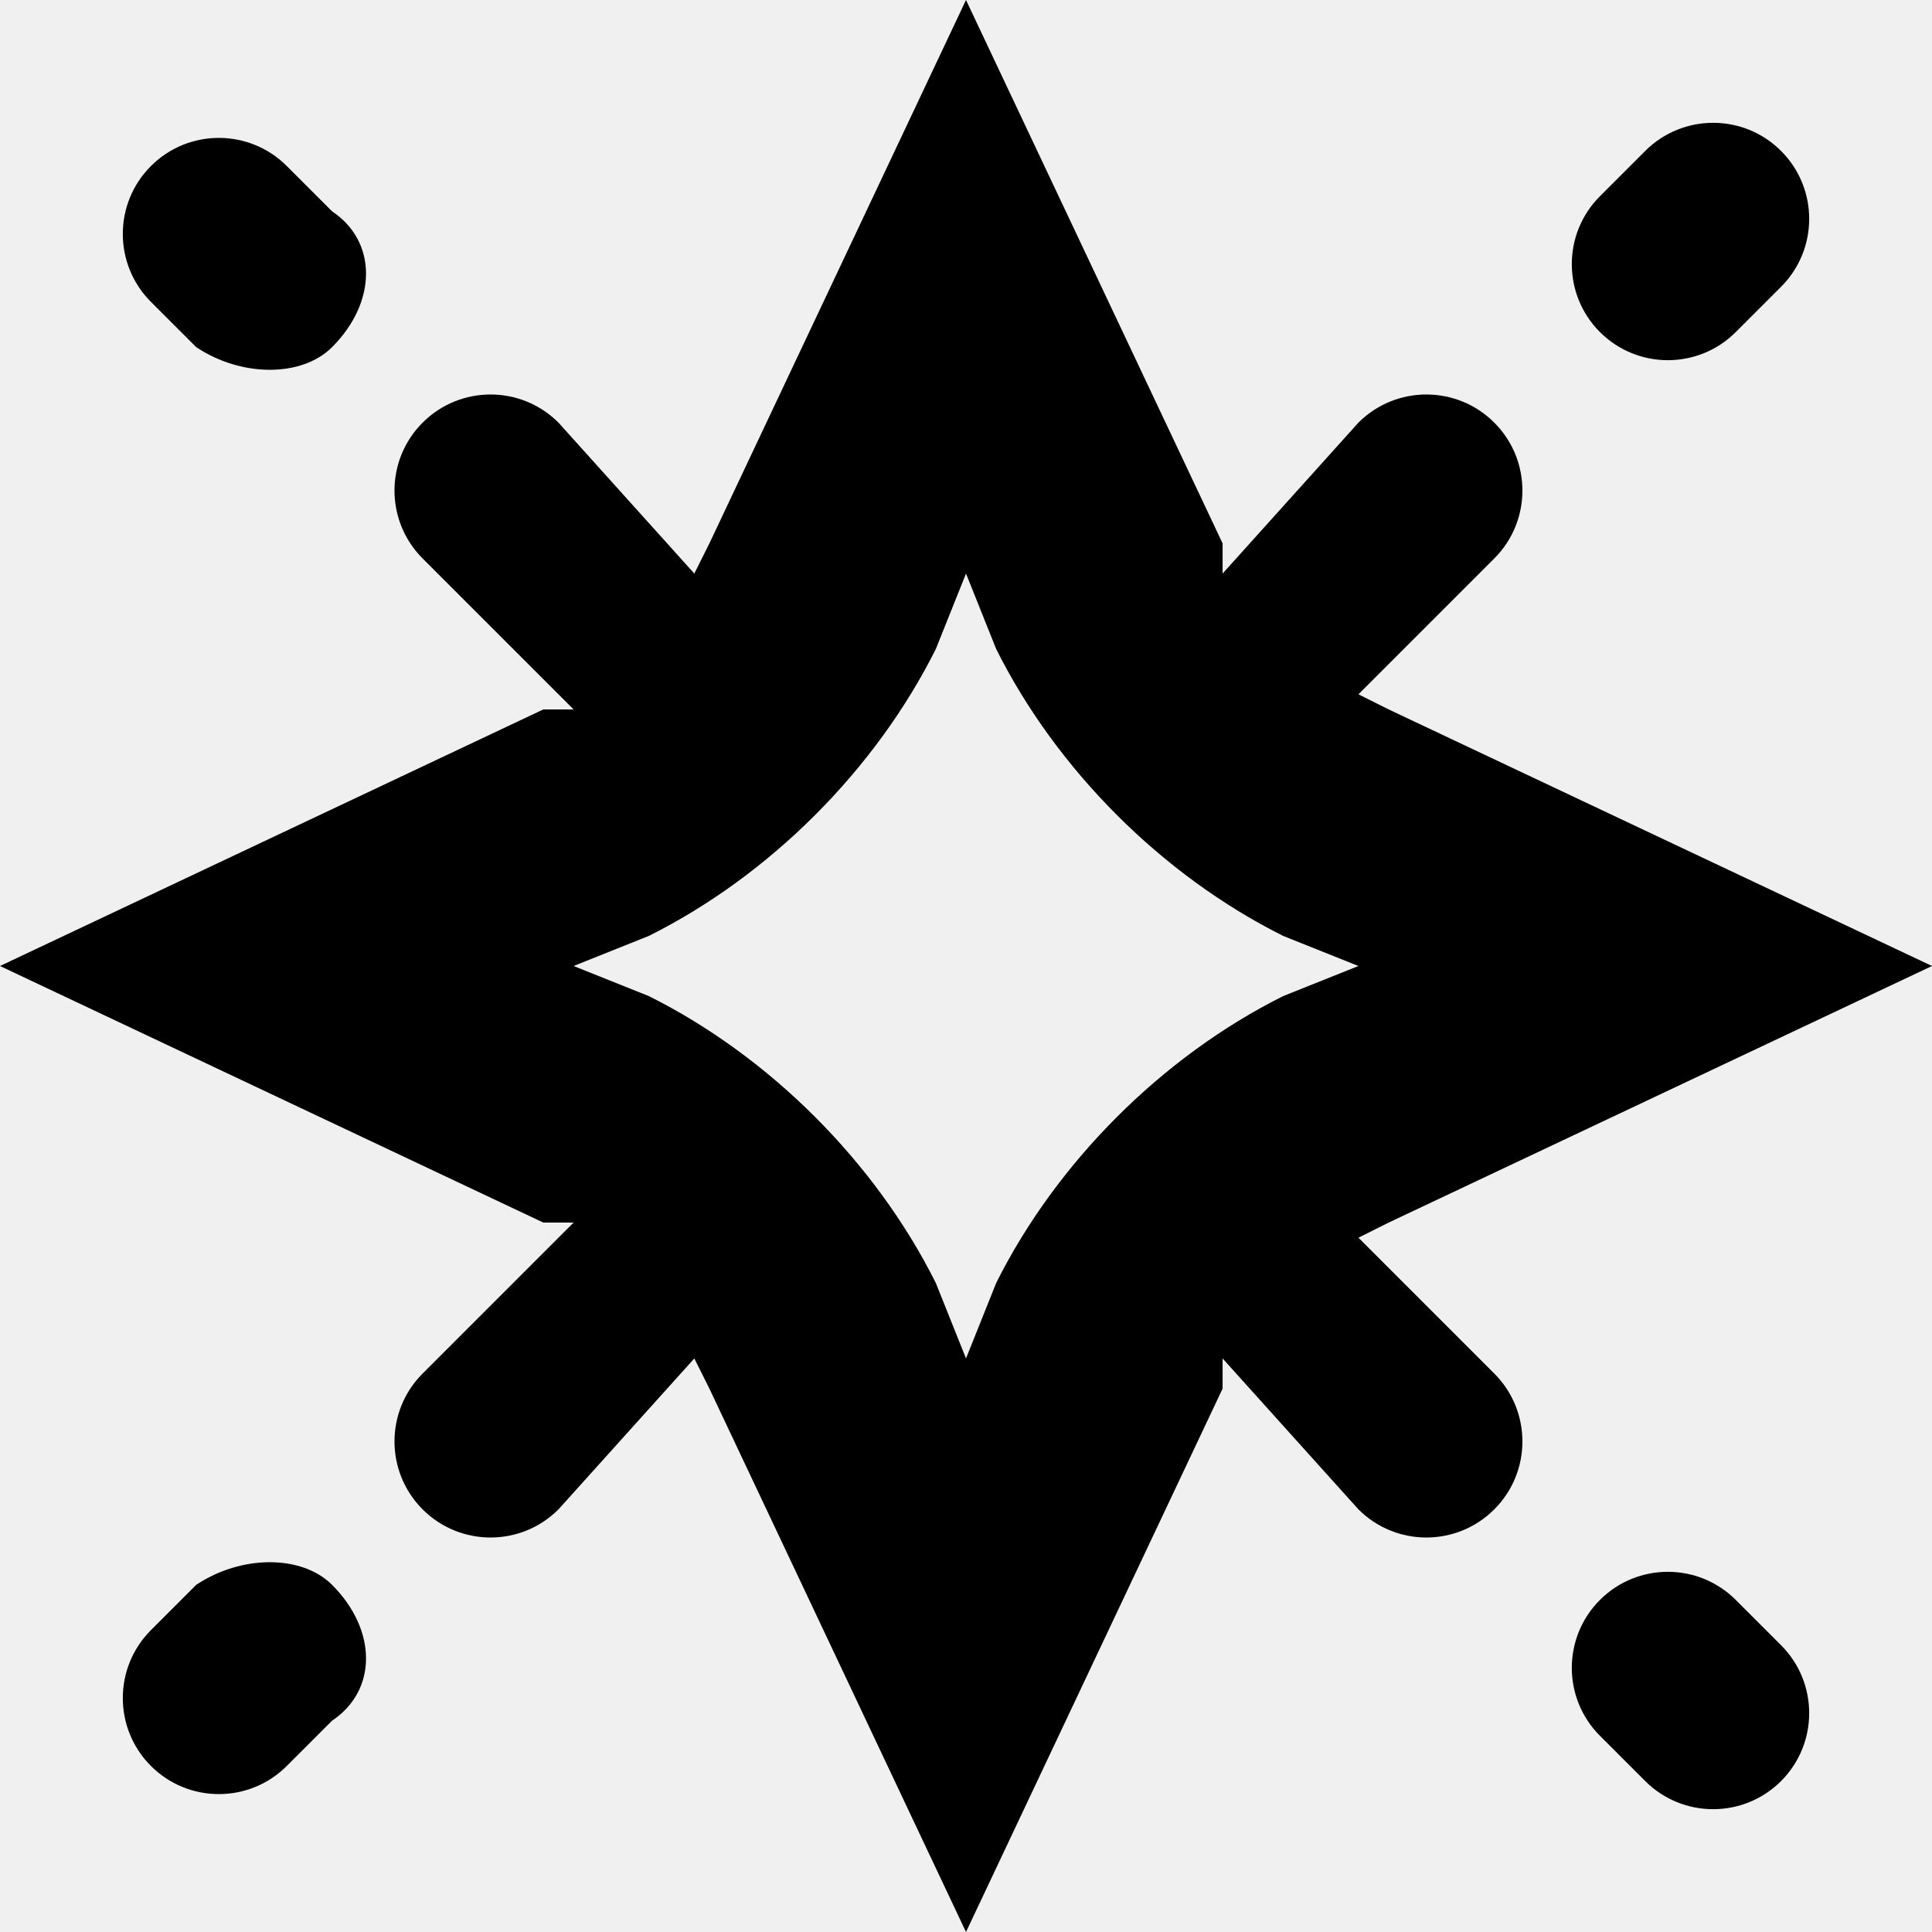
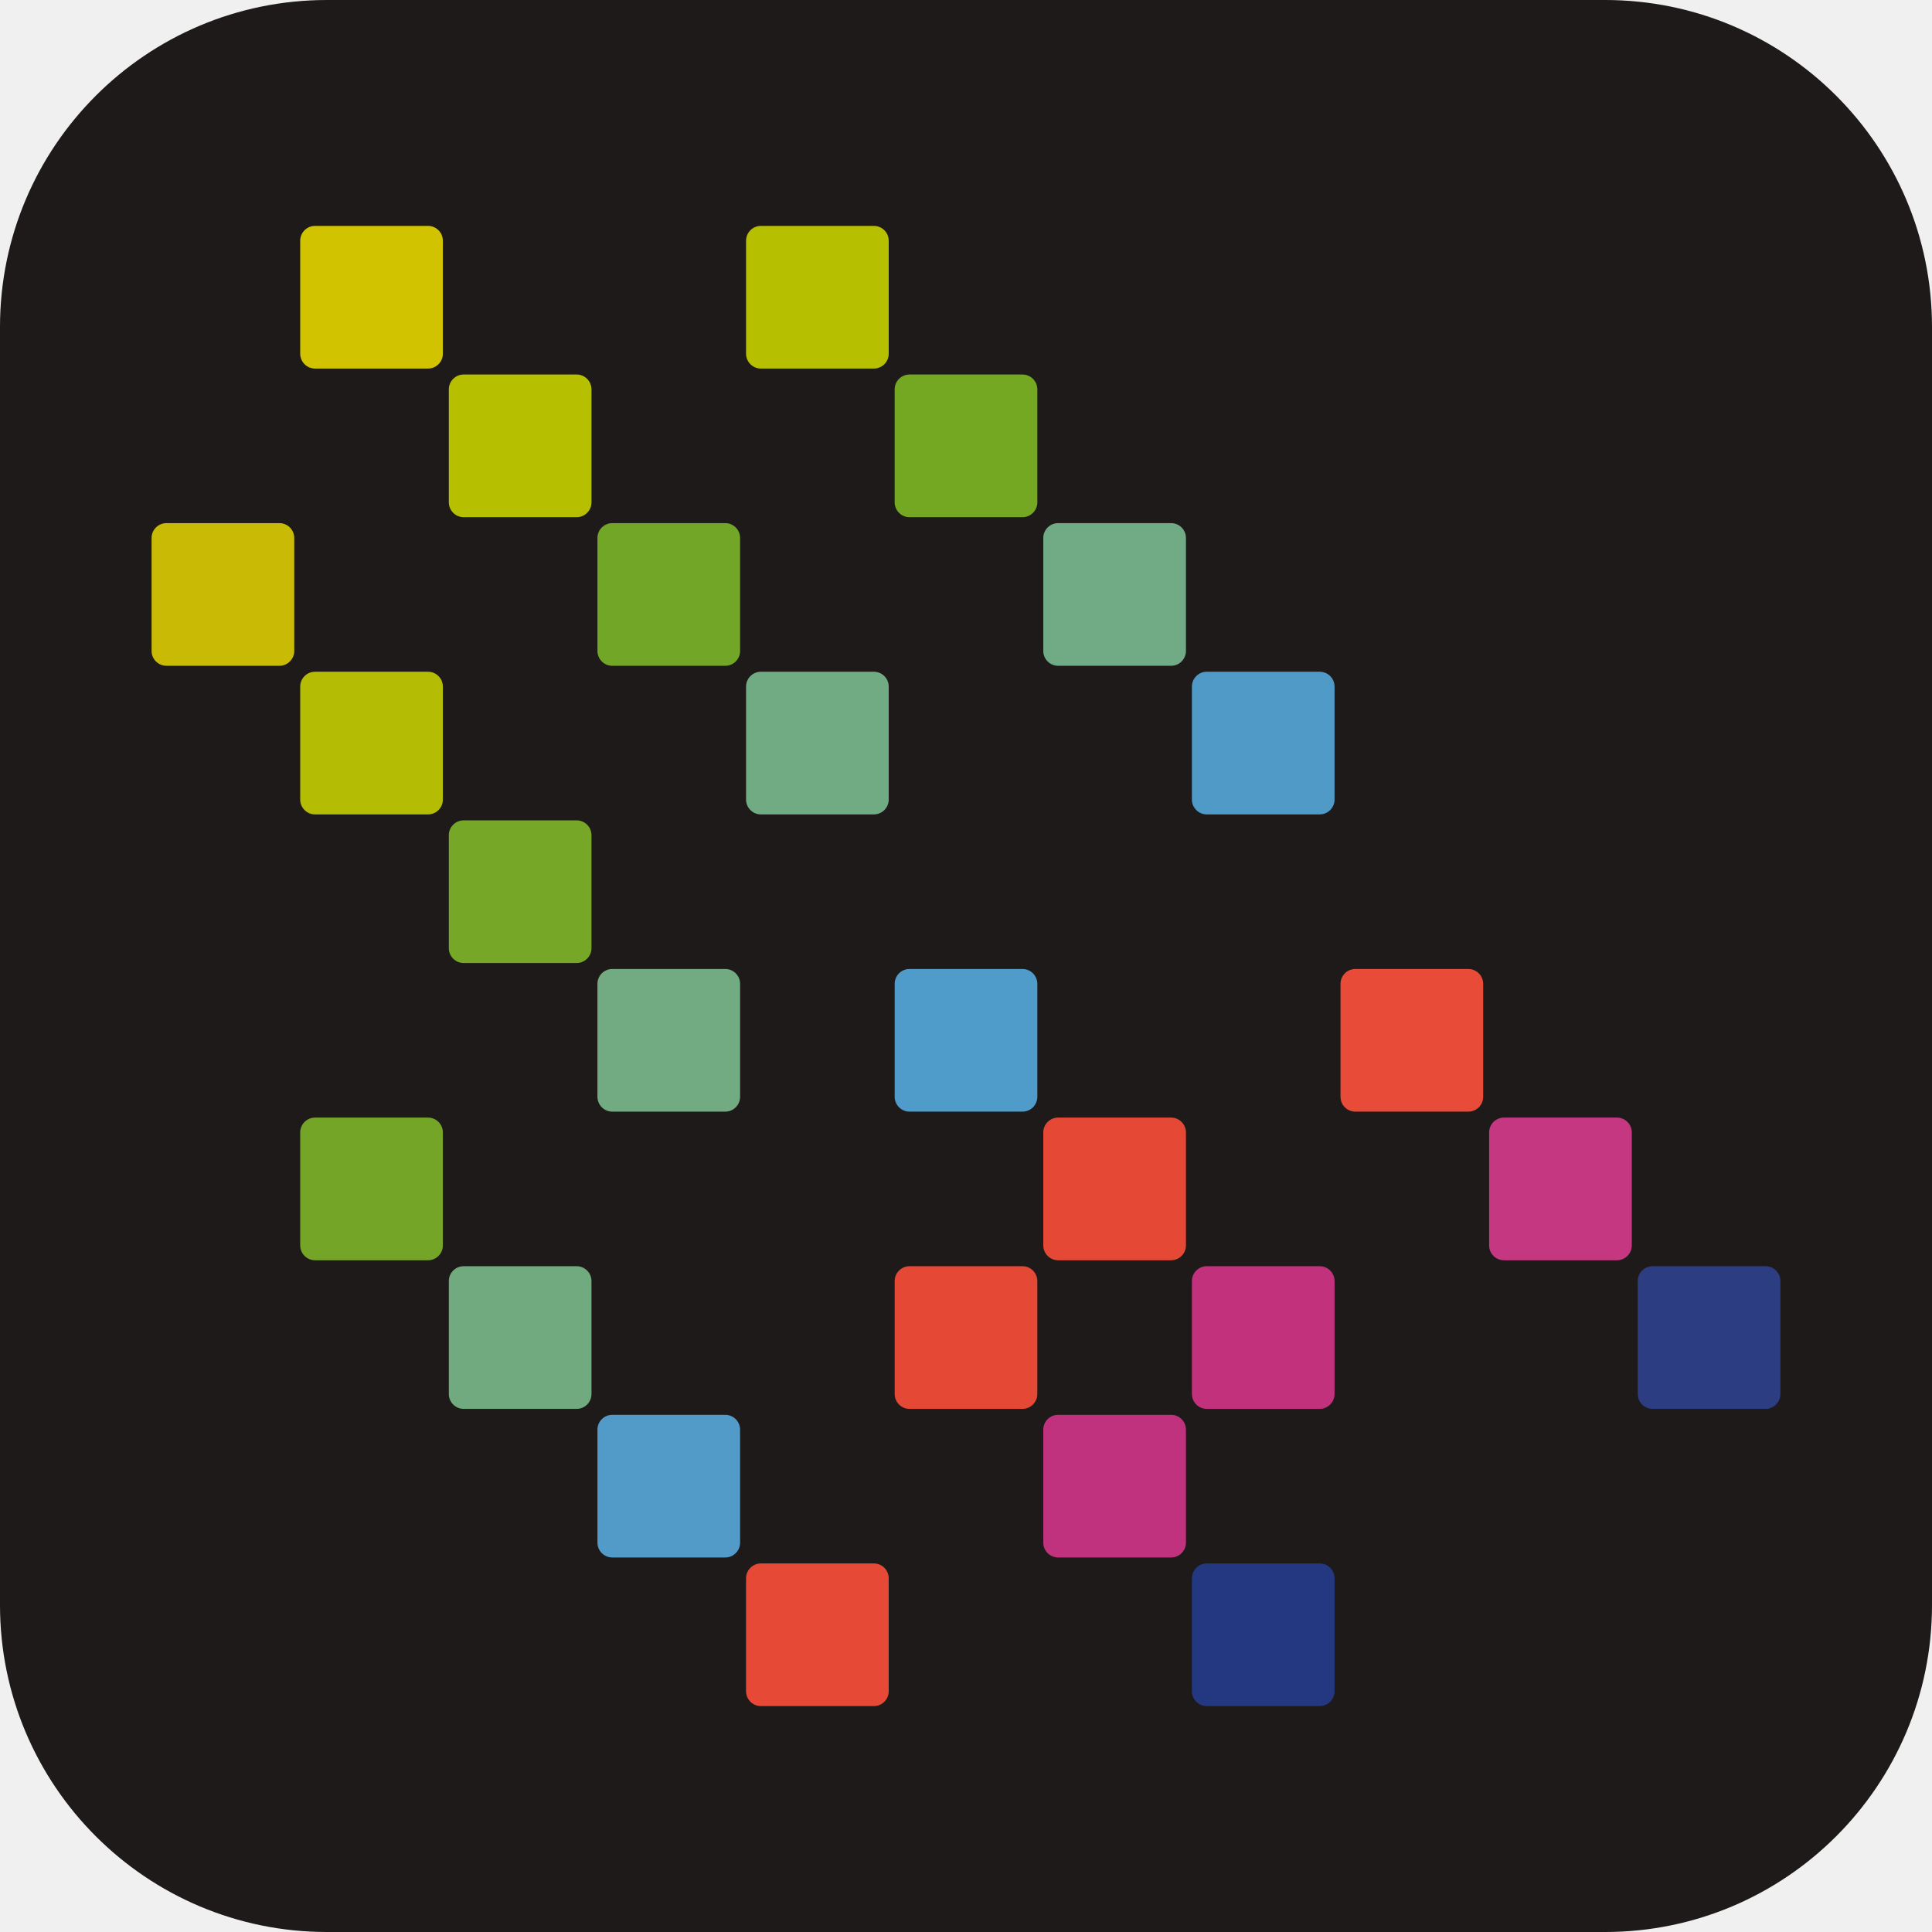
- <svg xmlns="http://www.w3.org/2000/svg" viewBox="0 0 128 128">
-   <path fill-rule="evenodd" d="M81 36 64 0 47 36l-1 2-9-10a6 6 0 0 0-9 9l10 10h-2L0 64l36 17h2L28 91a6 6 0 1 0 9 9l9-10 1 2 17 36 17-36v-2l9 10a6 6 0 1 0 9-9l-9-9 2-1 36-17-36-17-2-1 9-9a6 6 0 1 0-9-9l-9 10v-2Zm-17 2-2 5c-4 8-11 15-19 19l-5 2 5 2c8 4 15 11 19 19l2 5 2-5c4-8 11-15 19-19l5-2-5-2c-8-4-15-11-19-19l-2-5Z" clip-rule="evenodd" />
-   <path d="M118 19a6 6 0 0 0-9-9l-3 3a6 6 0 1 0 9 9l3-3Zm-96 4c-2 2-6 2-9 0l-3-3a6 6 0 1 1 9-9l3 3c3 2 3 6 0 9Zm0 82c-2-2-6-2-9 0l-3 3a6 6 0 1 0 9 9l3-3c3-2 3-6 0-9Zm96 4a6 6 0 0 1-9 9l-3-3a6 6 0 1 1 9-9l3 3Z" />
-   <style>path{fill:#000}@media (prefers-color-scheme:dark){path{fill:#fff}}</style>
+ <svg xmlns="http://www.w3.org/2000/svg" viewBox="1 -0.5 13 13">
+   <rect x="1" y="-0.5" width="13" height="13" rx="2.2" fill="#1d1a19" />
+   <rect x="3.02" y="1.02" width="0.96" height="0.96" rx="0.1" fill="#d2c300" />
+   <rect x="6.02" y="1.02" width="0.96" height="0.96" rx="0.1" fill="#b6bf00" />
+   <rect x="4.02" y="2.02" width="0.96" height="0.96" rx="0.1" fill="#b6c000" />
+   <rect x="7.02" y="2.02" width="0.96" height="0.96" rx="0.1" fill="#75a822" />
+   <rect x="2.02" y="3.02" width="0.96" height="0.96" rx="0.1" fill="#c9ba05" />
+   <rect x="5.02" y="3.02" width="0.96" height="0.96" rx="0.1" fill="#72a627" />
+   <rect x="8.02" y="3.02" width="0.96" height="0.96" rx="0.1" fill="#71ab85" />
+   <rect x="3.02" y="4.02" width="0.96" height="0.96" rx="0.1" fill="#b4bd03" />
+   <rect x="6.02" y="4.02" width="0.96" height="0.96" rx="0.1" fill="#71ab84" />
+   <rect x="9.02" y="4.02" width="0.96" height="0.96" rx="0.1" fill="#509ac8" />
+   <rect x="4.02" y="5.02" width="0.96" height="0.96" rx="0.1" fill="#76a727" />
+   <rect x="5.02" y="6.02" width="0.96" height="0.96" rx="0.1" fill="#72ab81" />
+   <rect x="7.02" y="6.02" width="0.96" height="0.96" rx="0.1" fill="#4f9bca" />
+   <rect x="10.02" y="6.02" width="0.96" height="0.96" rx="0.1" fill="#e84c38" />
+   <rect x="3.02" y="7.02" width="0.96" height="0.96" rx="0.1" fill="#75a527" />
+   <rect x="8.02" y="7.02" width="0.96" height="0.96" rx="0.1" fill="#e64836" />
+   <rect x="11.02" y="7.02" width="0.96" height="0.96" rx="0.1" fill="#c53881" />
+   <rect x="4.02" y="8.02" width="0.96" height="0.96" rx="0.1" fill="#71aa7f" />
+   <rect x="7.02" y="8.02" width="0.96" height="0.96" rx="0.1" fill="#e54834" />
+   <rect x="9.02" y="8.02" width="0.96" height="0.96" rx="0.1" fill="#c1317c" />
+   <rect x="12.02" y="8.02" width="0.96" height="0.96" rx="0.1" fill="#2d3d82" />
+   <rect x="5.02" y="9.02" width="0.96" height="0.96" rx="0.1" fill="#529ac8" />
+   <rect x="8.02" y="9.02" width="0.96" height="0.96" rx="0.1" fill="#c0327d" />
+   <rect x="6.02" y="10.02" width="0.96" height="0.96" rx="0.1" fill="#e64a36" />
+   <rect x="9.02" y="10.02" width="0.96" height="0.96" rx="0.1" fill="#243781" />
</svg>
